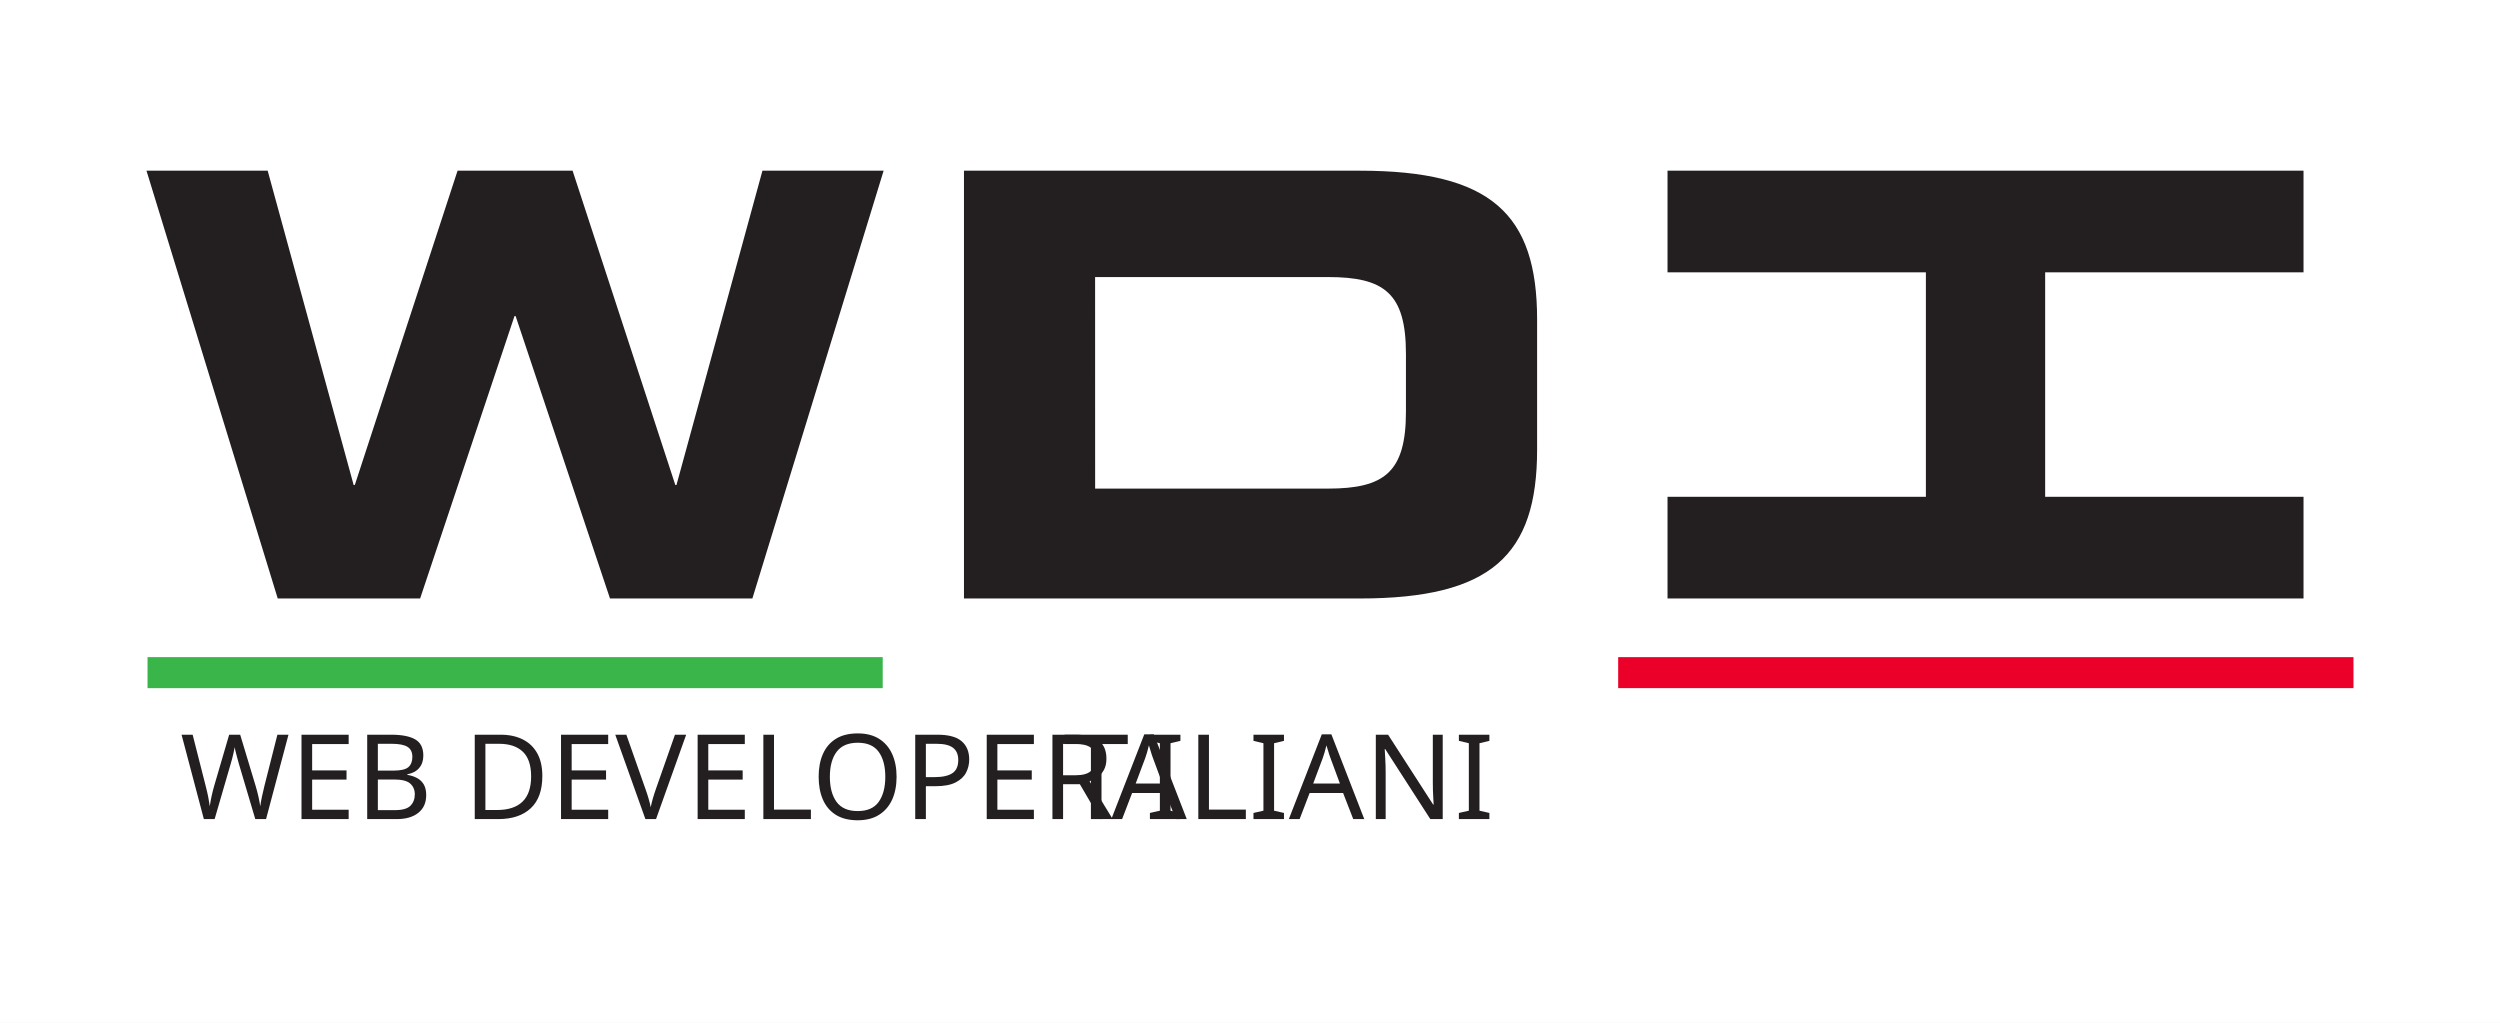
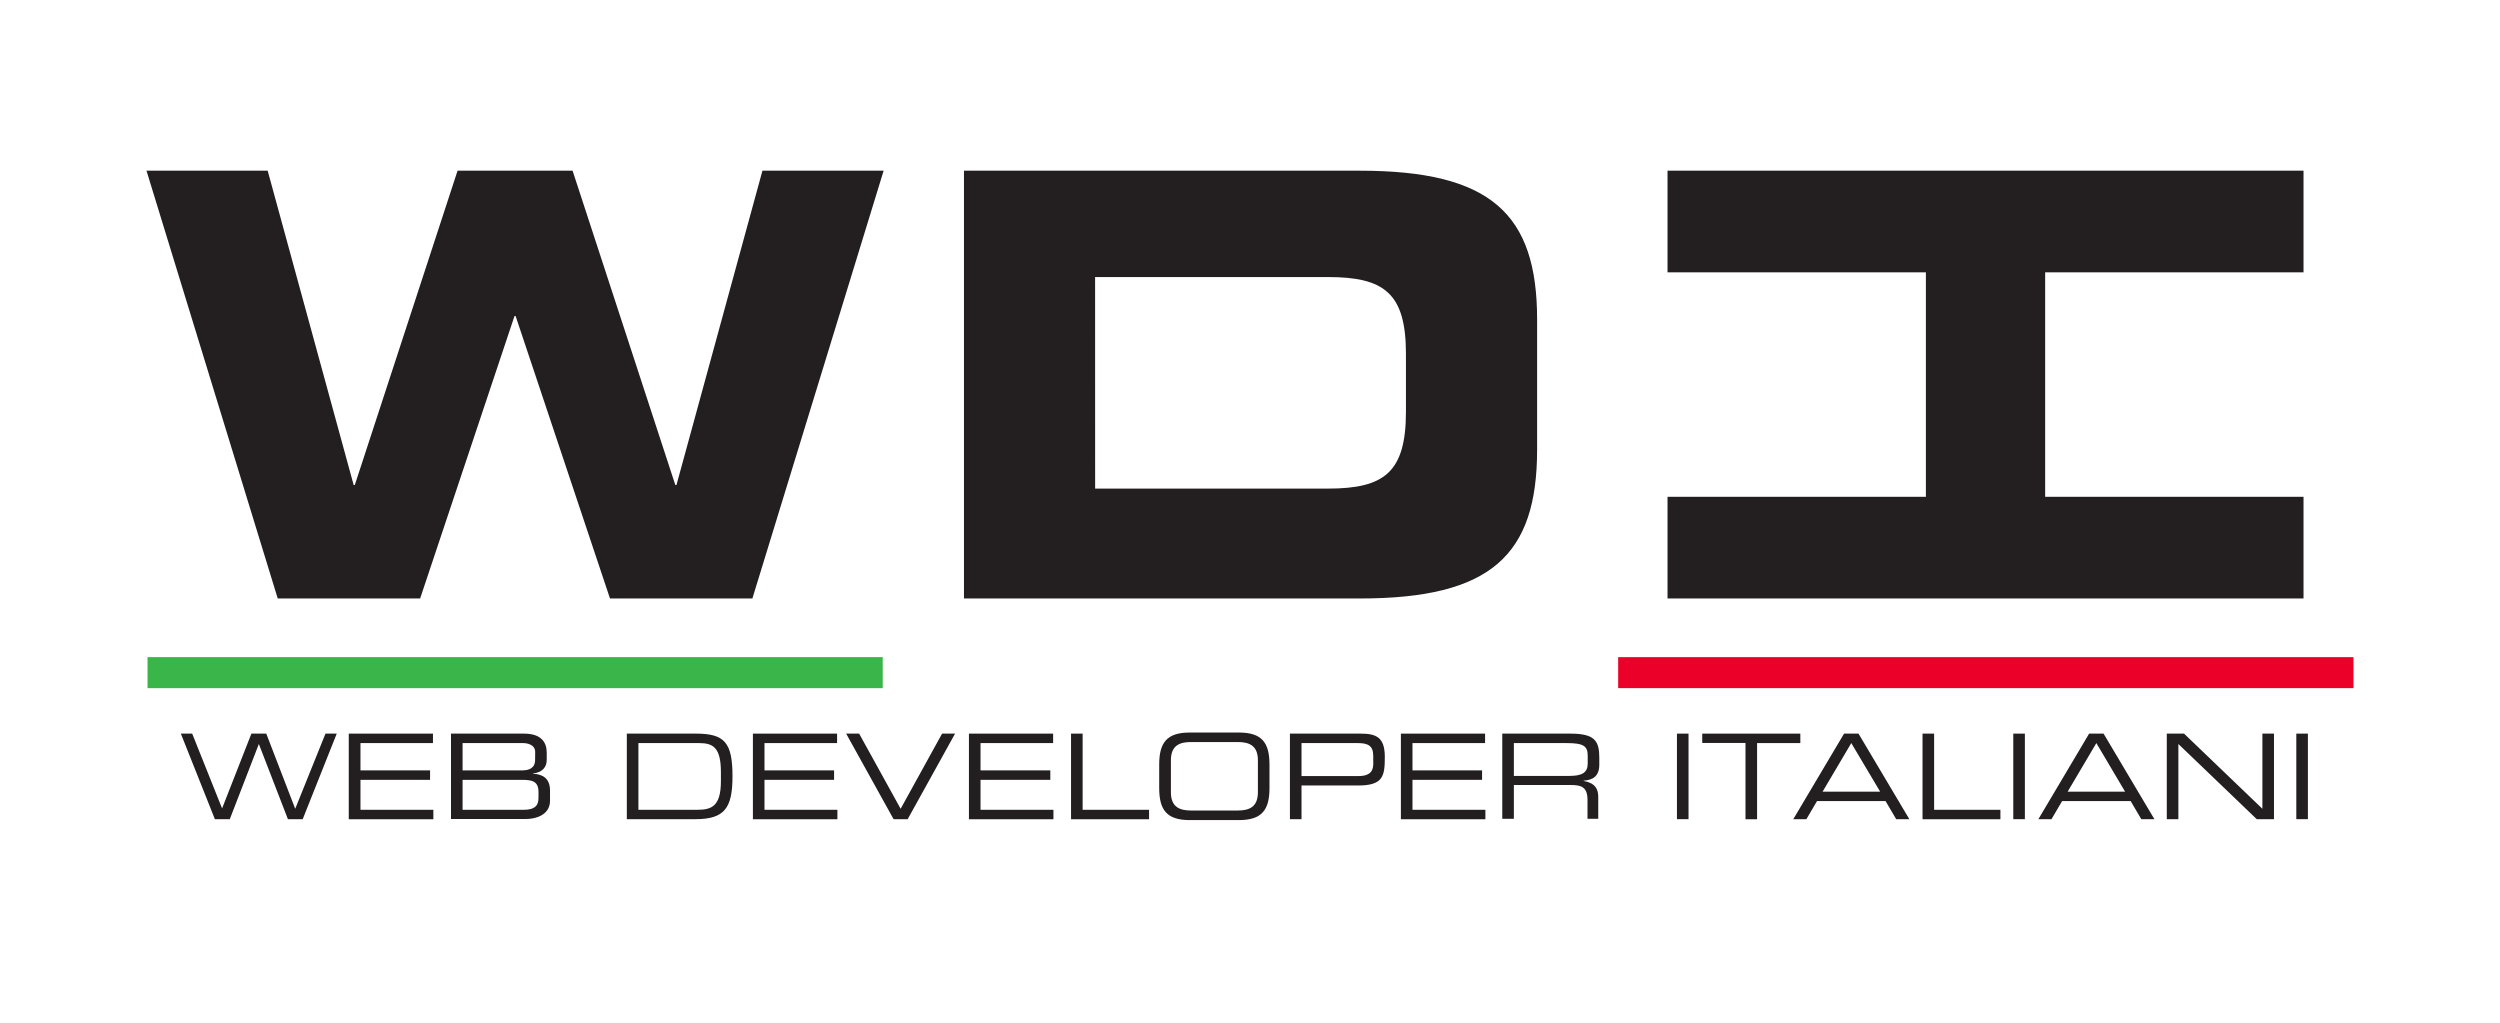
<svg xmlns="http://www.w3.org/2000/svg" id="Layer_1" data-name="Layer 1" viewBox="0 0 623.62 255.12">
  <defs>
-     <style>.cls-1{fill:none;}.cls-2{fill:#fff;}.cls-3{clip-path:url(#clip-path);}.cls-4{font-size:29.48px;font-family:EurostileLTStd-Ex2, EurostileLTStd Ex2;}.cls-4,.cls-8{fill:#231f20;}.cls-5{letter-spacing:-0.09em;}.cls-6{fill:#39b54a;}.cls-7{fill:#eb0029;}.cls-9{clip-path:url(#clip-path-2);}</style>
+     <style>.cls-1{fill:none;}.cls-2{fill:#fff;}.cls-3{clip-path:url(#clip-path);}.cls-4{fill:#231f20;}.cls-5{fill:#39b54a;}.cls-6{fill:#eb0029;}.cls-7{clip-path:url(#clip-path-2);}</style>
    <clipPath id="clip-path">
      <rect class="cls-1" x="36.54" y="42.58" width="550.53" height="169.96" />
    </clipPath>
    <clipPath id="clip-path-2">
      <rect class="cls-1" x="-62.94" y="-259.09" width="736.98" height="736.98" />
    </clipPath>
  </defs>
  <rect class="cls-2" width="623.62" height="255.12" />
  <g class="cls-3">
-     <text class="cls-4" transform="translate(44.93 204.32)">WEB DEVELOPER I<tspan class="cls-5" x="220.32" y="0">T</tspan>
-       <tspan x="232.29" y="0">ALIANI</tspan>
-     </text>
-     <rect class="cls-6" x="36.8" y="163.92" width="183.43" height="7.74" />
+     <path class="cls-4" d="M45.11,183h2.83l7.46,18.66L62.71,183h3.71l7.22,18.75L81.19,183H84l-8.49,21.34H71.82l-7.25-18.75-7.25,18.75H53.6Z" />
+     <path class="cls-4" d="M87,183h21v2.36H89.92v6.81h17.36v2.36H89.92V202H108.1v2.36H87Z" />
+     <path class="cls-4" d="M112.5,183h18.22c4.42,0,5.66,2.3,5.66,4.75v1.83c0,1.53-.85,3.1-3.45,3.36V193c2.27.12,4.27,1,4.27,4.22v2.54c0,3-2.65,4.54-6.19,4.54H112.5Zm21,4.6c0-1.95-2.15-2.24-3-2.24H115.39v6.81H130.3c1.56,0,3.18-.5,3.18-2.62Zm.83,10c0-2.65-1.47-3.07-4.1-3.07H115.39V202h15.27c2.68,0,3.66-1,3.66-2.86Z" />
+     <path class="cls-4" d="M156.36,183h17.25c7.16,0,9.11,2.24,9.11,10.67,0,7.84-1.95,10.67-9.2,10.67H156.36Zm23.47,9.64c0-6.16-1.92-7.28-5.45-7.28H159.25V202H173.9c3.51,0,5.93-.77,5.93-7.16Z" />
+     <path class="cls-4" d="M187.81,183h21v2.36H190.7v6.81h17.36v2.36H190.7V202h18.19v2.36H187.81Z" />
+     <path class="cls-4" d="M211.07,183h3.24l10.35,18.75L235,183h3.24l-11.82,21.34H222.9Z" />
+     <path class="cls-4" d="M241.7,183h21v2.36H244.59v6.81H262v2.36H244.59V202h18.19v2.36H241.7Z" />
+     <path class="cls-4" d="M267.17,183h2.89v19h16.57v2.36H267.17Z" />
+     <path class="cls-4" d="M289.16,190.73c0-5.4,1.83-8,7.61-8h12.29c5.78,0,7.61,2.59,7.61,8v5.84c0,5.39-1.83,8-7.61,8H296.77c-5.78,0-7.61-2.59-7.61-8Zm24.62-1.09c0-3.71-2.24-4.54-5-4.54h-11.7c-2.77,0-5,.83-5,4.54v8c0,3.71,2.24,4.54,5,4.54h11.7c2.77,0,5-.83,5-4.54Z" />
+     <path class="cls-4" d="M321.77,183h17.57c3.89,0,6.1.83,6.1,5.81,0,4.75-.38,7.13-6.66,7.13H324.66v8.4h-2.89Zm20.78,5.51c0-2.54-1.39-3.15-3.89-3.15h-14v8.23h14.24c2.3,0,3.66-.83,3.66-3Z" />
+     <path class="cls-4" d="M349.45,183h21v2.36H352.34v6.81H369.7v2.36H352.34V202h18.19v2.36H349.45Z" />
+     <path class="cls-4" d="M374.74,183h17.07c6.16,0,7.13,2,7.13,6v1.74c0,3-1.71,3.83-3.92,4v.06c2.95.53,3.66,2.06,3.66,4v5.45H396v-4.69c0-3.33-1.62-3.74-4.25-3.74H377.63v8.43h-2.89Zm16.74,10.55c3.21,0,4.57-.85,4.57-3.09v-1.95c0-2.39-1-3.15-5.28-3.15H377.63v8.2Z" />
+     <path class="cls-4" d="M418.31,183h2.89v21.34h-2.89Z" />
+     <path class="cls-4" d="M435.41,185.33H424.62V183h24.47v2.36H438.3v19h-2.89Z" />
+     <path class="cls-4" d="M460,183h3.6l12.68,21.34H473l-2.65-4.51h-17.1l-2.65,4.51h-3.27Zm1.8,2.36-7.16,12.12H469Z" />
+     <path class="cls-4" d="M479.57,183h2.89v19H499v2.36H479.57Z" />
+     <path class="cls-4" d="M502.21,183h2.89v21.34h-2.89Z" />
+     <path class="cls-4" d="M521.13,183h3.6l12.68,21.34h-3.27l-2.65-4.51h-17.1l-2.65,4.51h-3.27Zm1.8,2.36-7.16,12.12h14.33Z" />
+     <path class="cls-4" d="M540.5,183h4.3l19.55,18.75V183h2.89v21.34h-4.3l-19.55-18.75v18.75H540.5Z" />
+     <path class="cls-4" d="M572.81,183h2.89v21.34h-2.89Z" />
+     <rect class="cls-5" x="36.8" y="163.92" width="183.43" height="7.74" />
    <rect class="cls-2" x="220.22" y="163.92" width="183.43" height="7.74" />
-     <rect class="cls-7" x="403.65" y="163.92" width="183.43" height="7.74" />
-     <polygon class="cls-8" points="36.54 42.58 66.77 42.58 88.22 120.99 88.5 120.99 114.14 42.58 142.83 42.58 168.46 120.99 168.74 120.99 190.19 42.58 220.42 42.58 187.68 149.29 152.16 149.29 128.62 78.84 128.34 78.84 104.8 149.29 69.28 149.29 36.54 42.58" />
-     <g class="cls-9">
-       <path class="cls-8" d="M240.46,42.58h98.75c32.72,0,44.22,10.76,44.22,37.14v32.43c0,26.38-11.5,37.14-44.22,37.14H240.46Zm32.72,79.3h58.07c14,0,19.46-4,19.46-19.16V88.27c0-15.18-5.45-19.16-19.46-19.16H273.17Z" />
-       <polygon class="cls-8" points="574.61 67.94 574.61 42.58 415.96 42.58 415.96 67.94 480.41 67.94 480.41 123.93 415.96 123.93 415.96 149.29 574.61 149.29 574.61 123.93 510.16 123.93 510.16 67.94 574.61 67.94" />
+     <rect class="cls-6" x="403.65" y="163.92" width="183.43" height="7.74" />
+     <polygon class="cls-4" points="36.54 42.58 66.77 42.58 88.22 120.99 88.5 120.99 114.14 42.58 142.83 42.58 168.46 120.99 168.74 120.99 190.19 42.58 220.42 42.58 187.68 149.29 152.16 149.29 128.62 78.84 128.34 78.84 104.8 149.29 69.28 149.29 36.54 42.58" />
+     <g class="cls-7">
+       <path class="cls-4" d="M240.46,42.58h98.75c32.72,0,44.22,10.76,44.22,37.14v32.43c0,26.38-11.5,37.14-44.22,37.14H240.46Zm32.72,79.3h58.07c14,0,19.46-4,19.46-19.16V88.27c0-15.18-5.45-19.16-19.46-19.16H273.17Z" />
+       <polygon class="cls-4" points="574.61 67.94 574.61 42.58 415.96 42.58 415.96 67.94 480.41 67.94 480.41 123.93 415.96 123.93 415.96 149.29 574.61 149.29 574.61 123.93 510.16 123.93 510.16 67.94 574.61 67.94" />
    </g>
  </g>
</svg>
